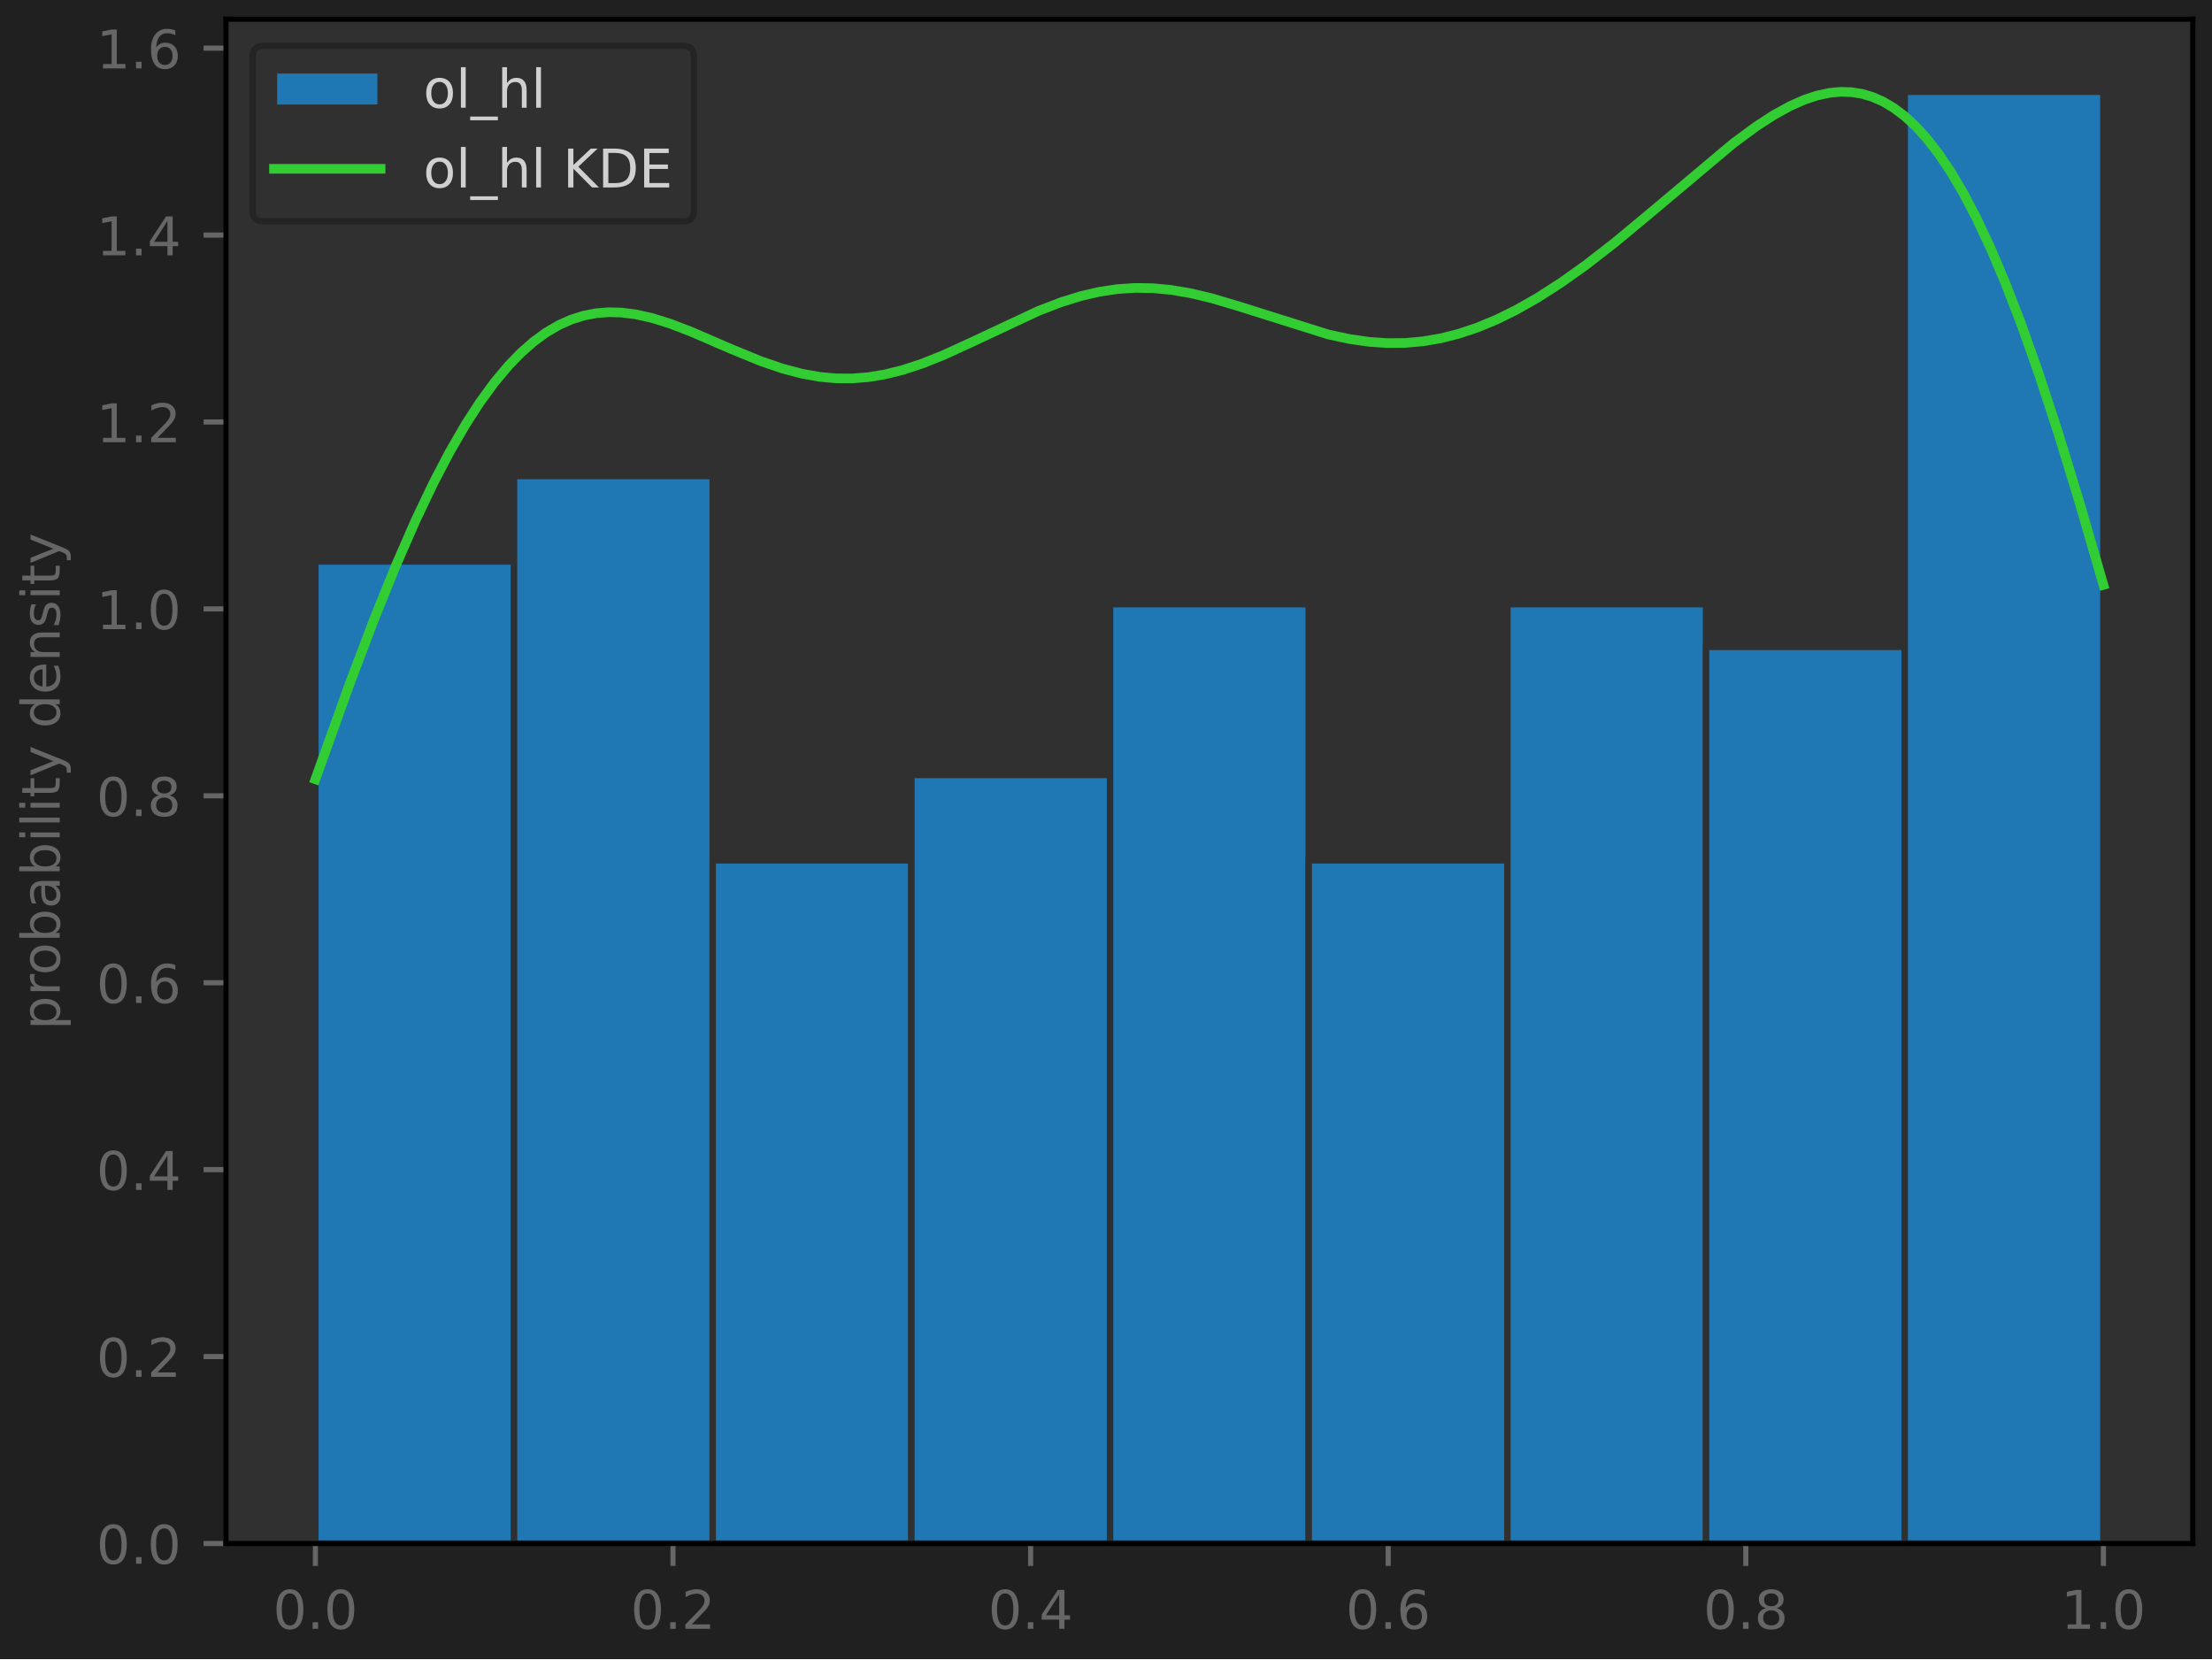
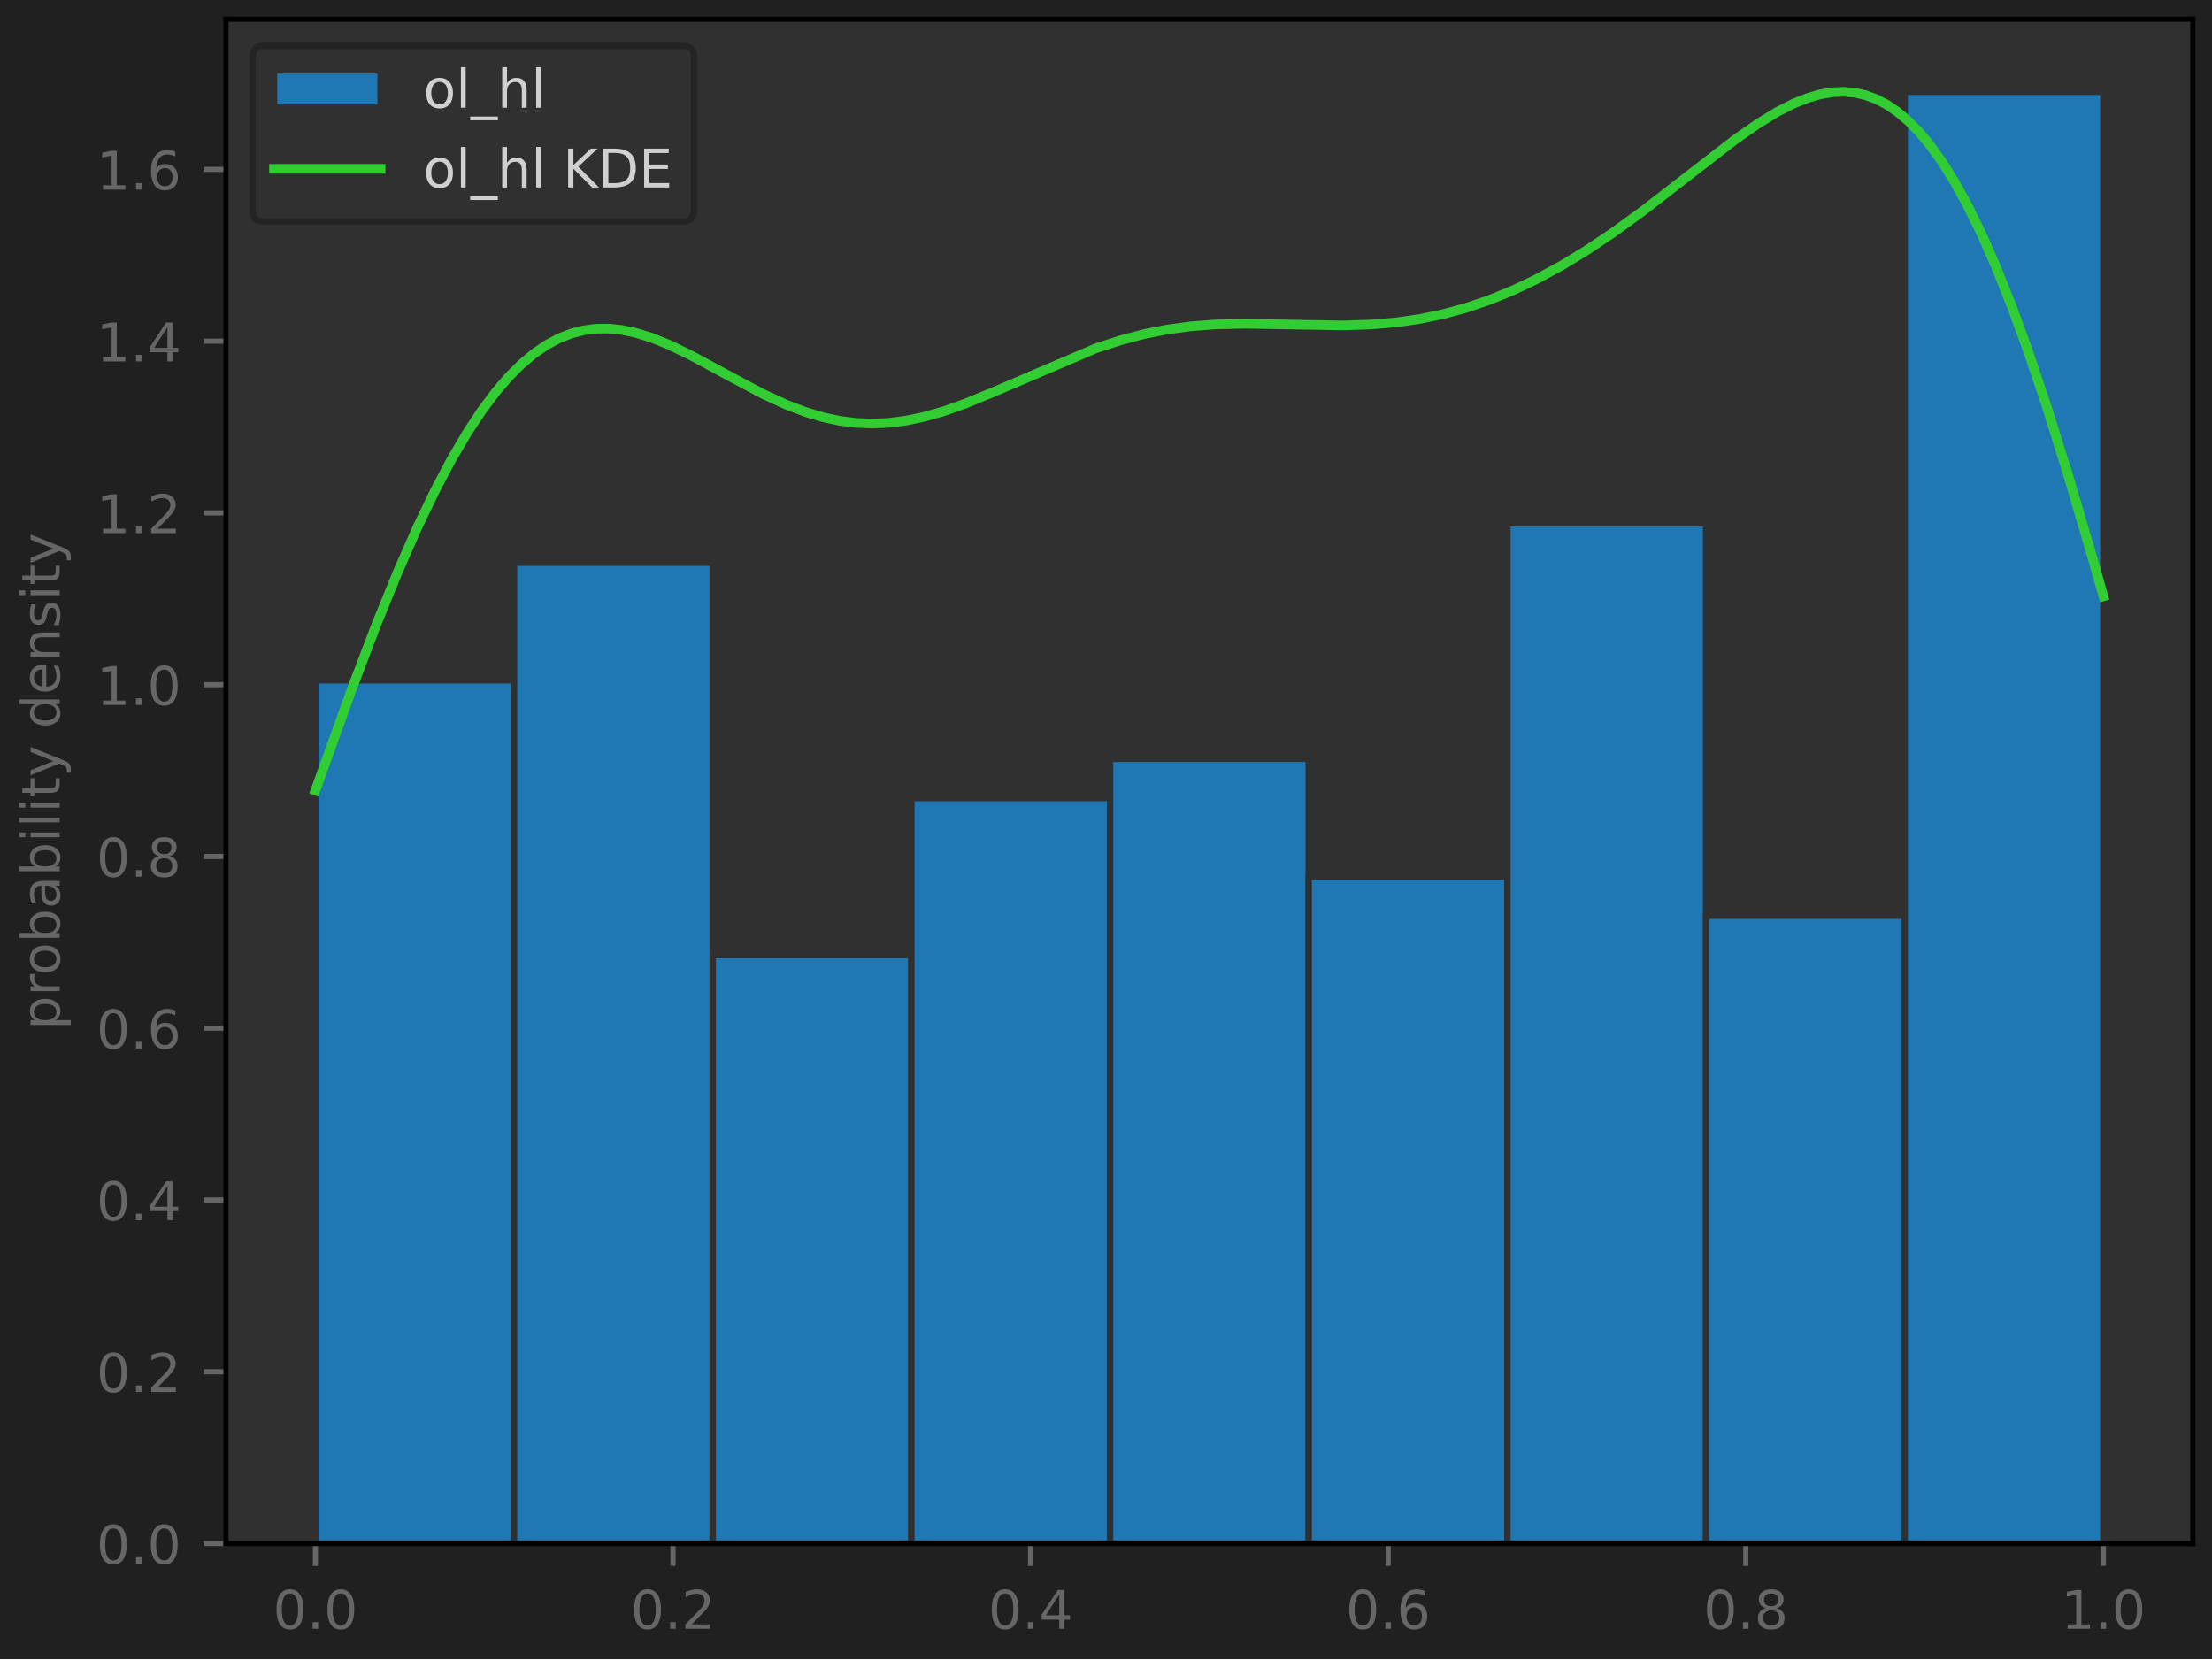
<svg xmlns="http://www.w3.org/2000/svg" xmlns:xlink="http://www.w3.org/1999/xlink" width="345.6pt" height="259.2pt" viewBox="0 0 345.6 259.2" version="1.1">
  <defs>
    <style type="text/css">*{stroke-linejoin: round; stroke-linecap: butt}</style>
  </defs>
  <g id="figure_1">
    <g id="patch_1">
      <path d="M 0 259.2  L 345.6 259.2  L 345.6 0  L 0 0  z " style="fill: #202020" />
    </g>
    <g id="axes_1">
      <g id="patch_2">
        <path d="M 35.309 241.138  L 342.6 241.138  L 342.6 3  L 35.309 3  z " style="fill: #303030" />
      </g>
      <g id="patch_3">
-         <path d="M 49.277 241.138  L 80.317 241.138  L 80.317 87.716  L 49.277 87.716  z " clip-path="url(#p6258ced83b)" style="fill: #1f77b4; stroke: #303030; stroke-linejoin: miter" />
+         <path d="M 49.277 241.138  L 80.317 241.138  L 80.317 106.285  L 49.277 106.285  z " clip-path="url(#p3b8186e7fe)" style="fill: #1f77b4; stroke: #303030; stroke-linejoin: miter" />
      </g>
      <g id="patch_4">
-         <path d="M 80.317 241.138  L 111.356 241.138  L 111.356 74.375  L 80.317 74.375  z " clip-path="url(#p6258ced83b)" style="fill: #1f77b4; stroke: #303030; stroke-linejoin: miter" />
+         <path d="M 80.317 241.138  L 111.356 241.138  L 111.356 87.896  L 80.317 87.896  z " clip-path="url(#p3b8186e7fe)" style="fill: #1f77b4; stroke: #303030; stroke-linejoin: miter" />
      </g>
      <g id="patch_5">
-         <path d="M 111.356 241.138  L 142.395 241.138  L 142.395 134.41  L 111.356 134.41  z " clip-path="url(#p6258ced83b)" style="fill: #1f77b4; stroke: #303030; stroke-linejoin: miter" />
+         <path d="M 111.356 241.138  L 142.395 241.138  L 142.395 149.193  L 111.356 149.193  z " clip-path="url(#p3b8186e7fe)" style="fill: #1f77b4; stroke: #303030; stroke-linejoin: miter" />
      </g>
      <g id="patch_6">
-         <path d="M 142.395 241.138  L 173.435 241.138  L 173.435 121.068  L 142.395 121.068  z " clip-path="url(#p6258ced83b)" style="fill: #1f77b4; stroke: #303030; stroke-linejoin: miter" />
+         <path d="M 142.395 241.138  L 173.435 241.138  L 173.435 124.674  L 142.395 124.674  z " clip-path="url(#p3b8186e7fe)" style="fill: #1f77b4; stroke: #303030; stroke-linejoin: miter" />
      </g>
      <g id="patch_7">
-         <path d="M 173.435 241.138  L 204.474 241.138  L 204.474 94.386  L 173.435 94.386  z " clip-path="url(#p6258ced83b)" style="fill: #1f77b4; stroke: #303030; stroke-linejoin: miter" />
+         <path d="M 173.435 241.138  L 204.474 241.138  L 204.474 118.545  L 173.435 118.545  z " clip-path="url(#p3b8186e7fe)" style="fill: #1f77b4; stroke: #303030; stroke-linejoin: miter" />
      </g>
      <g id="patch_8">
-         <path d="M 204.474 241.138  L 235.514 241.138  L 235.514 134.41  L 204.474 134.41  z " clip-path="url(#p6258ced83b)" style="fill: #1f77b4; stroke: #303030; stroke-linejoin: miter" />
+         <path d="M 204.474 241.138  L 235.514 241.138  L 235.514 136.934  L 204.474 136.934  z " clip-path="url(#p3b8186e7fe)" style="fill: #1f77b4; stroke: #303030; stroke-linejoin: miter" />
      </g>
      <g id="patch_9">
-         <path d="M 235.514 241.138  L 266.553 241.138  L 266.553 94.386  L 235.514 94.386  z " clip-path="url(#p6258ced83b)" style="fill: #1f77b4; stroke: #303030; stroke-linejoin: miter" />
+         <path d="M 235.514 241.138  L 266.553 241.138  L 266.553 81.766  L 235.514 81.766  z " clip-path="url(#p3b8186e7fe)" style="fill: #1f77b4; stroke: #303030; stroke-linejoin: miter" />
      </g>
      <g id="patch_10">
-         <path d="M 266.553 241.138  L 297.593 241.138  L 297.593 101.057  L 266.553 101.057  z " clip-path="url(#p6258ced83b)" style="fill: #1f77b4; stroke: #303030; stroke-linejoin: miter" />
+         <path d="M 266.553 241.138  L 297.593 241.138  L 297.593 143.063  L 266.553 143.063  z " clip-path="url(#p3b8186e7fe)" style="fill: #1f77b4; stroke: #303030; stroke-linejoin: miter" />
      </g>
      <g id="patch_11">
-         <path d="M 297.593 241.138  L 328.632 241.138  L 328.632 14.34  L 297.593 14.34  z " clip-path="url(#p6258ced83b)" style="fill: #1f77b4; stroke: #303030; stroke-linejoin: miter" />
+         <path d="M 297.593 241.138  L 328.632 241.138  L 328.632 14.34  L 297.593 14.34  z " clip-path="url(#p3b8186e7fe)" style="fill: #1f77b4; stroke: #303030; stroke-linejoin: miter" />
      </g>
      <g id="matplotlib.axis_1">
        <g id="xtick_1">
          <g id="line2d_1">
            <defs>
-               <path id="m32afa3fae5" d="M 0 0  L 0 3.5  " style="stroke: #666666; stroke-width: 0.8" />
-             </defs>
-             <g>
-               <use xlink:href="#m32afa3fae5" x="49.277" y="241.138" style="fill: #666666; stroke: #666666; stroke-width: 0.8" />
+               <path id="mbceb4ef5d3" d="M 0 0  L 0 3.5  " style="stroke: #666666; stroke-width: 0.8" />
+             </defs>
+             <g>
+               <use xlink:href="#mbceb4ef5d3" x="49.277" y="241.138" style="fill: #666666; stroke: #666666; stroke-width: 0.8" />
            </g>
          </g>
          <g id="text_1">
            <g style="fill: #666666" transform="translate(42.65351 254.4674) scale(0.0833 -0.0833)">
              <defs>
                <path id="DejaVuSans-30" d="M 2034 4250  Q 1547 4250 1301 3770  Q 1056 3291 1056 2328  Q 1056 1369 1301 889  Q 1547 409 2034 409  Q 2525 409 2770 889  Q 3016 1369 3016 2328  Q 3016 3291 2770 3770  Q 2525 4250 2034 4250  z M 2034 4750  Q 2819 4750 3233 4129  Q 3647 3509 3647 2328  Q 3647 1150 3233 529  Q 2819 -91 2034 -91  Q 1250 -91 836 529  Q 422 1150 422 2328  Q 422 3509 836 4129  Q 1250 4750 2034 4750  z " transform="scale(0.015625)" />
                <path id="DejaVuSans-2e" d="M 684 794  L 1344 794  L 1344 0  L 684 0  L 684 794  z " transform="scale(0.015625)" />
              </defs>
              <use xlink:href="#DejaVuSans-30" />
              <use xlink:href="#DejaVuSans-2e" x="63.623" />
              <use xlink:href="#DejaVuSans-30" x="95.41" />
            </g>
          </g>
        </g>
        <g id="xtick_2">
          <g id="line2d_2">
            <g>
-               <use xlink:href="#m32afa3fae5" x="105.148" y="241.138" style="fill: #666666; stroke: #666666; stroke-width: 0.8" />
+               <use xlink:href="#mbceb4ef5d3" x="105.148" y="241.138" style="fill: #666666; stroke: #666666; stroke-width: 0.8" />
            </g>
          </g>
          <g id="text_2">
            <g style="fill: #666666" transform="translate(98.52448 254.4674) scale(0.0833 -0.0833)">
              <defs>
                <path id="DejaVuSans-32" d="M 1228 531  L 3431 531  L 3431 0  L 469 0  L 469 531  Q 828 903 1448 1529  Q 2069 2156 2228 2338  Q 2531 2678 2651 2914  Q 2772 3150 2772 3378  Q 2772 3750 2511 3984  Q 2250 4219 1831 4219  Q 1534 4219 1204 4116  Q 875 4013 500 3803  L 500 4441  Q 881 4594 1212 4672  Q 1544 4750 1819 4750  Q 2544 4750 2975 4387  Q 3406 4025 3406 3419  Q 3406 3131 3298 2873  Q 3191 2616 2906 2266  Q 2828 2175 2409 1742  Q 1991 1309 1228 531  z " transform="scale(0.015625)" />
              </defs>
              <use xlink:href="#DejaVuSans-30" />
              <use xlink:href="#DejaVuSans-2e" x="63.623" />
              <use xlink:href="#DejaVuSans-32" x="95.41" />
            </g>
          </g>
        </g>
        <g id="xtick_3">
          <g id="line2d_3">
            <g>
-               <use xlink:href="#m32afa3fae5" x="161.019" y="241.138" style="fill: #666666; stroke: #666666; stroke-width: 0.8" />
+               <use xlink:href="#mbceb4ef5d3" x="161.019" y="241.138" style="fill: #666666; stroke: #666666; stroke-width: 0.8" />
            </g>
          </g>
          <g id="text_3">
            <g style="fill: #666666" transform="translate(154.3955 254.4674) scale(0.0833 -0.0833)">
              <defs>
                <path id="DejaVuSans-34" d="M 2419 4116  L 825 1625  L 2419 1625  L 2419 4116  z M 2253 4666  L 3047 4666  L 3047 1625  L 3713 1625  L 3713 1100  L 3047 1100  L 3047 0  L 2419 0  L 2419 1100  L 313 1100  L 313 1709  L 2253 4666  z " transform="scale(0.015625)" />
              </defs>
              <use xlink:href="#DejaVuSans-30" />
              <use xlink:href="#DejaVuSans-2e" x="63.623" />
              <use xlink:href="#DejaVuSans-34" x="95.41" />
            </g>
          </g>
        </g>
        <g id="xtick_4">
          <g id="line2d_4">
            <g>
-               <use xlink:href="#m32afa3fae5" x="216.89" y="241.138" style="fill: #666666; stroke: #666666; stroke-width: 0.8" />
+               <use xlink:href="#mbceb4ef5d3" x="216.89" y="241.138" style="fill: #666666; stroke: #666666; stroke-width: 0.8" />
            </g>
          </g>
          <g id="text_4">
            <g style="fill: #666666" transform="translate(210.2664 254.4674) scale(0.0833 -0.0833)">
              <defs>
                <path id="DejaVuSans-36" d="M 2113 2584  Q 1688 2584 1439 2293  Q 1191 2003 1191 1497  Q 1191 994 1439 701  Q 1688 409 2113 409  Q 2538 409 2786 701  Q 3034 994 3034 1497  Q 3034 2003 2786 2293  Q 2538 2584 2113 2584  z M 3366 4563  L 3366 3988  Q 3128 4100 2886 4159  Q 2644 4219 2406 4219  Q 1781 4219 1451 3797  Q 1122 3375 1075 2522  Q 1259 2794 1537 2939  Q 1816 3084 2150 3084  Q 2853 3084 3261 2657  Q 3669 2231 3669 1497  Q 3669 778 3244 343  Q 2819 -91 2113 -91  Q 1303 -91 875 529  Q 447 1150 447 2328  Q 447 3434 972 4092  Q 1497 4750 2381 4750  Q 2619 4750 2861 4703  Q 3103 4656 3366 4563  z " transform="scale(0.015625)" />
              </defs>
              <use xlink:href="#DejaVuSans-30" />
              <use xlink:href="#DejaVuSans-2e" x="63.623" />
              <use xlink:href="#DejaVuSans-36" x="95.41" />
            </g>
          </g>
        </g>
        <g id="xtick_5">
          <g id="line2d_5">
            <g>
-               <use xlink:href="#m32afa3fae5" x="272.761" y="241.138" style="fill: #666666; stroke: #666666; stroke-width: 0.8" />
+               <use xlink:href="#mbceb4ef5d3" x="272.761" y="241.138" style="fill: #666666; stroke: #666666; stroke-width: 0.8" />
            </g>
          </g>
          <g id="text_5">
            <g style="fill: #666666" transform="translate(266.1374 254.4674) scale(0.0833 -0.0833)">
              <defs>
                <path id="DejaVuSans-38" d="M 2034 2216  Q 1584 2216 1326 1975  Q 1069 1734 1069 1313  Q 1069 891 1326 650  Q 1584 409 2034 409  Q 2484 409 2743 651  Q 3003 894 3003 1313  Q 3003 1734 2745 1975  Q 2488 2216 2034 2216  z M 1403 2484  Q 997 2584 770 2862  Q 544 3141 544 3541  Q 544 4100 942 4425  Q 1341 4750 2034 4750  Q 2731 4750 3128 4425  Q 3525 4100 3525 3541  Q 3525 3141 3298 2862  Q 3072 2584 2669 2484  Q 3125 2378 3379 2068  Q 3634 1759 3634 1313  Q 3634 634 3220 271  Q 2806 -91 2034 -91  Q 1263 -91 848 271  Q 434 634 434 1313  Q 434 1759 690 2068  Q 947 2378 1403 2484  z M 1172 3481  Q 1172 3119 1398 2916  Q 1625 2713 2034 2713  Q 2441 2713 2670 2916  Q 2900 3119 2900 3481  Q 2900 3844 2670 4047  Q 2441 4250 2034 4250  Q 1625 4250 1398 4047  Q 1172 3844 1172 3481  z " transform="scale(0.015625)" />
              </defs>
              <use xlink:href="#DejaVuSans-30" />
              <use xlink:href="#DejaVuSans-2e" x="63.623" />
              <use xlink:href="#DejaVuSans-38" x="95.41" />
            </g>
          </g>
        </g>
        <g id="xtick_6">
          <g id="line2d_6">
            <g>
-               <use xlink:href="#m32afa3fae5" x="328.632" y="241.138" style="fill: #666666; stroke: #666666; stroke-width: 0.8" />
+               <use xlink:href="#mbceb4ef5d3" x="328.632" y="241.138" style="fill: #666666; stroke: #666666; stroke-width: 0.8" />
            </g>
          </g>
          <g id="text_6">
            <g style="fill: #666666" transform="translate(322.0084 254.4674) scale(0.0833 -0.0833)">
              <defs>
                <path id="DejaVuSans-31" d="M 794 531  L 1825 531  L 1825 4091  L 703 3866  L 703 4441  L 1819 4666  L 2450 4666  L 2450 531  L 3481 531  L 3481 0  L 794 0  L 794 531  z " transform="scale(0.015625)" />
              </defs>
              <use xlink:href="#DejaVuSans-31" />
              <use xlink:href="#DejaVuSans-2e" x="63.623" />
              <use xlink:href="#DejaVuSans-30" x="95.41" />
            </g>
          </g>
        </g>
      </g>
      <g id="matplotlib.axis_2">
        <g id="ytick_1">
          <g id="line2d_7">
            <defs>
-               <path id="me15aaa37e0" d="M 0 0  L -3.5 0  " style="stroke: #666666; stroke-width: 0.8" />
-             </defs>
-             <g>
-               <use xlink:href="#me15aaa37e0" x="35.309" y="241.138" style="fill: #666666; stroke: #666666; stroke-width: 0.8" />
+               <path id="m09295ddb69" d="M 0 0  L -3.5 0  " style="stroke: #666666; stroke-width: 0.8" />
+             </defs>
+             <g>
+               <use xlink:href="#m09295ddb69" x="35.309" y="241.138" style="fill: #666666; stroke: #666666; stroke-width: 0.8" />
            </g>
          </g>
          <g id="text_7">
            <g style="fill: #666666" transform="translate(15.06212 244.3026) scale(0.0833 -0.0833)">
              <use xlink:href="#DejaVuSans-30" />
              <use xlink:href="#DejaVuSans-2e" x="63.623" />
              <use xlink:href="#DejaVuSans-30" x="95.41" />
            </g>
          </g>
        </g>
        <g id="ytick_2">
          <g id="line2d_8">
            <g>
-               <use xlink:href="#me15aaa37e0" x="35.309" y="211.936" style="fill: #666666; stroke: #666666; stroke-width: 0.8" />
+               <use xlink:href="#m09295ddb69" x="35.309" y="214.304" style="fill: #666666; stroke: #666666; stroke-width: 0.8" />
            </g>
          </g>
          <g id="text_8">
-             <g style="fill: #666666" transform="translate(15.06212 215.1006) scale(0.0833 -0.0833)">
+             <g style="fill: #666666" transform="translate(15.06212 217.4683) scale(0.0833 -0.0833)">
              <use xlink:href="#DejaVuSans-30" />
              <use xlink:href="#DejaVuSans-2e" x="63.623" />
              <use xlink:href="#DejaVuSans-32" x="95.41" />
            </g>
          </g>
        </g>
        <g id="ytick_3">
          <g id="line2d_9">
            <g>
-               <use xlink:href="#me15aaa37e0" x="35.309" y="182.734" style="fill: #666666; stroke: #666666; stroke-width: 0.8" />
+               <use xlink:href="#m09295ddb69" x="35.309" y="187.469" style="fill: #666666; stroke: #666666; stroke-width: 0.8" />
            </g>
          </g>
          <g id="text_9">
-             <g style="fill: #666666" transform="translate(15.06212 185.8985) scale(0.0833 -0.0833)">
+             <g style="fill: #666666" transform="translate(15.06212 190.634) scale(0.0833 -0.0833)">
              <use xlink:href="#DejaVuSans-30" />
              <use xlink:href="#DejaVuSans-2e" x="63.623" />
              <use xlink:href="#DejaVuSans-34" x="95.41" />
            </g>
          </g>
        </g>
        <g id="ytick_4">
          <g id="line2d_10">
            <g>
-               <use xlink:href="#me15aaa37e0" x="35.309" y="153.532" style="fill: #666666; stroke: #666666; stroke-width: 0.8" />
+               <use xlink:href="#m09295ddb69" x="35.309" y="160.635" style="fill: #666666; stroke: #666666; stroke-width: 0.8" />
            </g>
          </g>
          <g id="text_10">
-             <g style="fill: #666666" transform="translate(15.06212 156.6964) scale(0.0833 -0.0833)">
+             <g style="fill: #666666" transform="translate(15.06212 163.7996) scale(0.0833 -0.0833)">
              <use xlink:href="#DejaVuSans-30" />
              <use xlink:href="#DejaVuSans-2e" x="63.623" />
              <use xlink:href="#DejaVuSans-36" x="95.41" />
            </g>
          </g>
        </g>
        <g id="ytick_5">
          <g id="line2d_11">
            <g>
-               <use xlink:href="#me15aaa37e0" x="35.309" y="124.33" style="fill: #666666; stroke: #666666; stroke-width: 0.8" />
+               <use xlink:href="#m09295ddb69" x="35.309" y="133.801" style="fill: #666666; stroke: #666666; stroke-width: 0.8" />
            </g>
          </g>
          <g id="text_11">
-             <g style="fill: #666666" transform="translate(15.06212 127.4944) scale(0.0833 -0.0833)">
+             <g style="fill: #666666" transform="translate(15.06212 136.9653) scale(0.0833 -0.0833)">
              <use xlink:href="#DejaVuSans-30" />
              <use xlink:href="#DejaVuSans-2e" x="63.623" />
              <use xlink:href="#DejaVuSans-38" x="95.41" />
            </g>
          </g>
        </g>
        <g id="ytick_6">
          <g id="line2d_12">
            <g>
-               <use xlink:href="#me15aaa37e0" x="35.309" y="95.128" style="fill: #666666; stroke: #666666; stroke-width: 0.8" />
+               <use xlink:href="#m09295ddb69" x="35.309" y="106.966" style="fill: #666666; stroke: #666666; stroke-width: 0.8" />
            </g>
          </g>
          <g id="text_12">
-             <g style="fill: #666666" transform="translate(15.06212 98.29231) scale(0.0833 -0.0833)">
+             <g style="fill: #666666" transform="translate(15.06212 110.131) scale(0.0833 -0.0833)">
              <use xlink:href="#DejaVuSans-31" />
              <use xlink:href="#DejaVuSans-2e" x="63.623" />
              <use xlink:href="#DejaVuSans-30" x="95.41" />
            </g>
          </g>
        </g>
        <g id="ytick_7">
          <g id="line2d_13">
            <g>
-               <use xlink:href="#me15aaa37e0" x="35.309" y="65.925" style="fill: #666666; stroke: #666666; stroke-width: 0.8" />
+               <use xlink:href="#m09295ddb69" x="35.309" y="80.132" style="fill: #666666; stroke: #666666; stroke-width: 0.8" />
            </g>
          </g>
          <g id="text_13">
-             <g style="fill: #666666" transform="translate(15.06212 69.09025) scale(0.0833 -0.0833)">
+             <g style="fill: #666666" transform="translate(15.06212 83.29666) scale(0.0833 -0.0833)">
              <use xlink:href="#DejaVuSans-31" />
              <use xlink:href="#DejaVuSans-2e" x="63.623" />
              <use xlink:href="#DejaVuSans-32" x="95.41" />
            </g>
          </g>
        </g>
        <g id="ytick_8">
          <g id="line2d_14">
            <g>
-               <use xlink:href="#me15aaa37e0" x="35.309" y="36.723" style="fill: #666666; stroke: #666666; stroke-width: 0.8" />
+               <use xlink:href="#m09295ddb69" x="35.309" y="53.298" style="fill: #666666; stroke: #666666; stroke-width: 0.8" />
            </g>
          </g>
          <g id="text_14">
-             <g style="fill: #666666" transform="translate(15.06212 39.88819) scale(0.0833 -0.0833)">
+             <g style="fill: #666666" transform="translate(15.06212 56.46233) scale(0.0833 -0.0833)">
              <use xlink:href="#DejaVuSans-31" />
              <use xlink:href="#DejaVuSans-2e" x="63.623" />
              <use xlink:href="#DejaVuSans-34" x="95.41" />
            </g>
          </g>
        </g>
        <g id="ytick_9">
          <g id="line2d_15">
            <g>
-               <use xlink:href="#me15aaa37e0" x="35.309" y="7.521" style="fill: #666666; stroke: #666666; stroke-width: 0.8" />
+               <use xlink:href="#m09295ddb69" x="35.309" y="26.463" style="fill: #666666; stroke: #666666; stroke-width: 0.8" />
            </g>
          </g>
          <g id="text_15">
-             <g style="fill: #666666" transform="translate(15.06212 10.68612) scale(0.0833 -0.0833)">
+             <g style="fill: #666666" transform="translate(15.06212 29.628) scale(0.0833 -0.0833)">
              <use xlink:href="#DejaVuSans-31" />
              <use xlink:href="#DejaVuSans-2e" x="63.623" />
              <use xlink:href="#DejaVuSans-36" x="95.41" />
            </g>
          </g>
        </g>
        <g id="text_16">
          <g style="fill: #666666" transform="translate(9.329738 160.8849) rotate(-90) scale(0.0833 -0.0833)">
            <defs>
              <path id="DejaVuSans-70" d="M 1159 525  L 1159 -1331  L 581 -1331  L 581 3500  L 1159 3500  L 1159 2969  Q 1341 3281 1617 3432  Q 1894 3584 2278 3584  Q 2916 3584 3314 3078  Q 3713 2572 3713 1747  Q 3713 922 3314 415  Q 2916 -91 2278 -91  Q 1894 -91 1617 61  Q 1341 213 1159 525  z M 3116 1747  Q 3116 2381 2855 2742  Q 2594 3103 2138 3103  Q 1681 3103 1420 2742  Q 1159 2381 1159 1747  Q 1159 1113 1420 752  Q 1681 391 2138 391  Q 2594 391 2855 752  Q 3116 1113 3116 1747  z " transform="scale(0.015625)" />
              <path id="DejaVuSans-72" d="M 2631 2963  Q 2534 3019 2420 3045  Q 2306 3072 2169 3072  Q 1681 3072 1420 2755  Q 1159 2438 1159 1844  L 1159 0  L 581 0  L 581 3500  L 1159 3500  L 1159 2956  Q 1341 3275 1631 3429  Q 1922 3584 2338 3584  Q 2397 3584 2469 3576  Q 2541 3569 2628 3553  L 2631 2963  z " transform="scale(0.015625)" />
              <path id="DejaVuSans-6f" d="M 1959 3097  Q 1497 3097 1228 2736  Q 959 2375 959 1747  Q 959 1119 1226 758  Q 1494 397 1959 397  Q 2419 397 2687 759  Q 2956 1122 2956 1747  Q 2956 2369 2687 2733  Q 2419 3097 1959 3097  z M 1959 3584  Q 2709 3584 3137 3096  Q 3566 2609 3566 1747  Q 3566 888 3137 398  Q 2709 -91 1959 -91  Q 1206 -91 779 398  Q 353 888 353 1747  Q 353 2609 779 3096  Q 1206 3584 1959 3584  z " transform="scale(0.015625)" />
              <path id="DejaVuSans-62" d="M 3116 1747  Q 3116 2381 2855 2742  Q 2594 3103 2138 3103  Q 1681 3103 1420 2742  Q 1159 2381 1159 1747  Q 1159 1113 1420 752  Q 1681 391 2138 391  Q 2594 391 2855 752  Q 3116 1113 3116 1747  z M 1159 2969  Q 1341 3281 1617 3432  Q 1894 3584 2278 3584  Q 2916 3584 3314 3078  Q 3713 2572 3713 1747  Q 3713 922 3314 415  Q 2916 -91 2278 -91  Q 1894 -91 1617 61  Q 1341 213 1159 525  L 1159 0  L 581 0  L 581 4863  L 1159 4863  L 1159 2969  z " transform="scale(0.015625)" />
              <path id="DejaVuSans-61" d="M 2194 1759  Q 1497 1759 1228 1600  Q 959 1441 959 1056  Q 959 750 1161 570  Q 1363 391 1709 391  Q 2188 391 2477 730  Q 2766 1069 2766 1631  L 2766 1759  L 2194 1759  z M 3341 1997  L 3341 0  L 2766 0  L 2766 531  Q 2569 213 2275 61  Q 1981 -91 1556 -91  Q 1019 -91 701 211  Q 384 513 384 1019  Q 384 1609 779 1909  Q 1175 2209 1959 2209  L 2766 2209  L 2766 2266  Q 2766 2663 2505 2880  Q 2244 3097 1772 3097  Q 1472 3097 1187 3025  Q 903 2953 641 2809  L 641 3341  Q 956 3463 1253 3523  Q 1550 3584 1831 3584  Q 2591 3584 2966 3190  Q 3341 2797 3341 1997  z " transform="scale(0.015625)" />
              <path id="DejaVuSans-69" d="M 603 3500  L 1178 3500  L 1178 0  L 603 0  L 603 3500  z M 603 4863  L 1178 4863  L 1178 4134  L 603 4134  L 603 4863  z " transform="scale(0.015625)" />
              <path id="DejaVuSans-6c" d="M 603 4863  L 1178 4863  L 1178 0  L 603 0  L 603 4863  z " transform="scale(0.015625)" />
              <path id="DejaVuSans-74" d="M 1172 4494  L 1172 3500  L 2356 3500  L 2356 3053  L 1172 3053  L 1172 1153  Q 1172 725 1289 603  Q 1406 481 1766 481  L 2356 481  L 2356 0  L 1766 0  Q 1100 0 847 248  Q 594 497 594 1153  L 594 3053  L 172 3053  L 172 3500  L 594 3500  L 594 4494  L 1172 4494  z " transform="scale(0.015625)" />
              <path id="DejaVuSans-79" d="M 2059 -325  Q 1816 -950 1584 -1140  Q 1353 -1331 966 -1331  L 506 -1331  L 506 -850  L 844 -850  Q 1081 -850 1212 -737  Q 1344 -625 1503 -206  L 1606 56  L 191 3500  L 800 3500  L 1894 763  L 2988 3500  L 3597 3500  L 2059 -325  z " transform="scale(0.015625)" />
              <path id="DejaVuSans-20" transform="scale(0.015625)" />
              <path id="DejaVuSans-64" d="M 2906 2969  L 2906 4863  L 3481 4863  L 3481 0  L 2906 0  L 2906 525  Q 2725 213 2448 61  Q 2172 -91 1784 -91  Q 1150 -91 751 415  Q 353 922 353 1747  Q 353 2572 751 3078  Q 1150 3584 1784 3584  Q 2172 3584 2448 3432  Q 2725 3281 2906 2969  z M 947 1747  Q 947 1113 1208 752  Q 1469 391 1925 391  Q 2381 391 2643 752  Q 2906 1113 2906 1747  Q 2906 2381 2643 2742  Q 2381 3103 1925 3103  Q 1469 3103 1208 2742  Q 947 2381 947 1747  z " transform="scale(0.015625)" />
              <path id="DejaVuSans-65" d="M 3597 1894  L 3597 1613  L 953 1613  Q 991 1019 1311 708  Q 1631 397 2203 397  Q 2534 397 2845 478  Q 3156 559 3463 722  L 3463 178  Q 3153 47 2828 -22  Q 2503 -91 2169 -91  Q 1331 -91 842 396  Q 353 884 353 1716  Q 353 2575 817 3079  Q 1281 3584 2069 3584  Q 2775 3584 3186 3129  Q 3597 2675 3597 1894  z M 3022 2063  Q 3016 2534 2758 2815  Q 2500 3097 2075 3097  Q 1594 3097 1305 2825  Q 1016 2553 972 2059  L 3022 2063  z " transform="scale(0.015625)" />
              <path id="DejaVuSans-6e" d="M 3513 2113  L 3513 0  L 2938 0  L 2938 2094  Q 2938 2591 2744 2837  Q 2550 3084 2163 3084  Q 1697 3084 1428 2787  Q 1159 2491 1159 1978  L 1159 0  L 581 0  L 581 3500  L 1159 3500  L 1159 2956  Q 1366 3272 1645 3428  Q 1925 3584 2291 3584  Q 2894 3584 3203 3211  Q 3513 2838 3513 2113  z " transform="scale(0.015625)" />
              <path id="DejaVuSans-73" d="M 2834 3397  L 2834 2853  Q 2591 2978 2328 3040  Q 2066 3103 1784 3103  Q 1356 3103 1142 2972  Q 928 2841 928 2578  Q 928 2378 1081 2264  Q 1234 2150 1697 2047  L 1894 2003  Q 2506 1872 2764 1633  Q 3022 1394 3022 966  Q 3022 478 2636 193  Q 2250 -91 1575 -91  Q 1294 -91 989 -36  Q 684 19 347 128  L 347 722  Q 666 556 975 473  Q 1284 391 1588 391  Q 1994 391 2212 530  Q 2431 669 2431 922  Q 2431 1156 2273 1281  Q 2116 1406 1581 1522  L 1381 1569  Q 847 1681 609 1914  Q 372 2147 372 2553  Q 372 3047 722 3315  Q 1072 3584 1716 3584  Q 2034 3584 2315 3537  Q 2597 3491 2834 3397  z " transform="scale(0.015625)" />
            </defs>
            <use xlink:href="#DejaVuSans-70" />
            <use xlink:href="#DejaVuSans-72" x="63.477" />
            <use xlink:href="#DejaVuSans-6f" x="102.34" />
            <use xlink:href="#DejaVuSans-62" x="163.521" />
            <use xlink:href="#DejaVuSans-61" x="226.998" />
            <use xlink:href="#DejaVuSans-62" x="288.277" />
            <use xlink:href="#DejaVuSans-69" x="351.754" />
            <use xlink:href="#DejaVuSans-6c" x="379.537" />
            <use xlink:href="#DejaVuSans-69" x="407.32" />
            <use xlink:href="#DejaVuSans-74" x="435.104" />
            <use xlink:href="#DejaVuSans-79" x="474.312" />
            <use xlink:href="#DejaVuSans-20" x="533.492" />
            <use xlink:href="#DejaVuSans-64" x="565.279" />
            <use xlink:href="#DejaVuSans-65" x="628.756" />
            <use xlink:href="#DejaVuSans-6e" x="690.279" />
            <use xlink:href="#DejaVuSans-73" x="753.658" />
            <use xlink:href="#DejaVuSans-69" x="805.758" />
            <use xlink:href="#DejaVuSans-74" x="833.541" />
            <use xlink:href="#DejaVuSans-79" x="872.75" />
          </g>
        </g>
      </g>
      <g id="line2d_16">
-         <path d="M 49.277 121.745  L 54.59 106.928  L 58.505 96.606  L 61.861 88.328  L 64.937 81.299  L 67.733 75.434  L 70.25 70.622  L 72.766 66.278  L 75.004 62.823  L 77.241 59.759  L 79.478 57.09  L 81.435 55.077  L 83.393 53.361  L 85.35 51.936  L 87.307 50.792  L 89.265 49.92  L 91.222 49.304  L 93.18 48.929  L 95.137 48.777  L 97.095 48.83  L 99.332 49.112  L 101.848 49.674  L 104.645 50.543  L 108 51.829  L 114.152 54.489  L 118.906 56.437  L 122.262 57.584  L 125.338 58.392  L 128.134 58.884  L 130.651 59.111  L 133.168 59.122  L 135.684 58.918  L 138.201 58.504  L 140.997 57.815  L 144.073 56.809  L 147.429 55.47  L 151.903 53.42  L 162.249 48.574  L 165.885 47.179  L 168.961 46.23  L 171.757 45.586  L 174.553 45.166  L 177.35 44.98  L 180.146 45.024  L 182.942 45.289  L 186.018 45.81  L 189.374 46.611  L 193.569 47.86  L 207.55 52.259  L 210.906 52.976  L 213.982 53.413  L 216.778 53.601  L 219.575 53.574  L 222.371 53.321  L 225.167 52.839  L 227.964 52.129  L 230.76 51.196  L 233.836 49.922  L 236.912 48.407  L 240.268 46.498  L 243.903 44.161  L 247.818 41.372  L 252.292 37.899  L 257.884 33.253  L 270.748 22.441  L 274.383 19.757  L 277.179 17.946  L 279.696 16.564  L 281.933 15.576  L 283.89 14.927  L 285.848 14.508  L 287.526 14.349  L 289.204 14.392  L 290.881 14.653  L 292.559 15.147  L 294.237 15.886  L 295.915 16.884  L 297.593 18.152  L 299.27 19.699  L 300.948 21.534  L 302.906 24.048  L 304.863 26.967  L 306.821 30.296  L 308.778 34.032  L 311.015 38.793  L 313.252 44.061  L 315.769 50.565  L 318.565 58.456  L 321.641 67.856  L 324.997 78.833  L 328.632 91.376  L 328.632 91.376  " clip-path="url(#p6258ced83b)" style="fill: none; stroke: #32cd32; stroke-width: 1.5; stroke-linecap: square" />
+         <path d="M 49.277 123.496  L 54.87 107.915  L 58.785 97.618  L 62.14 89.368  L 65.216 82.374  L 68.013 76.554  L 70.529 71.795  L 73.046 67.516  L 75.283 64.132  L 77.52 61.153  L 79.478 58.882  L 81.435 56.922  L 83.393 55.271  L 85.35 53.924  L 87.307 52.87  L 89.265 52.099  L 91.222 51.597  L 93.18 51.348  L 95.137 51.334  L 97.095 51.535  L 99.332 52  L 101.848 52.783  L 104.645 53.915  L 108 55.539  L 113.313 58.416  L 119.186 61.539  L 122.821 63.214  L 125.897 64.385  L 128.693 65.212  L 131.21 65.744  L 133.727 66.064  L 136.243 66.17  L 138.76 66.064  L 141.557 65.71  L 144.353 65.126  L 147.429 64.252  L 150.784 63.069  L 154.979 61.348  L 171.198 54.428  L 175.113 53.149  L 178.748 52.195  L 182.383 51.475  L 186.018 50.984  L 189.933 50.686  L 194.407 50.58  L 200.559 50.684  L 209.787 50.843  L 214.262 50.696  L 218.176 50.359  L 221.812 49.835  L 225.447 49.084  L 229.082 48.093  L 232.717 46.857  L 236.353 45.374  L 239.988 43.65  L 243.903 41.532  L 247.818 39.158  L 252.012 36.354  L 256.766 32.899  L 263.198 27.912  L 271.027 21.86  L 274.663 19.321  L 277.739 17.447  L 280.255 16.172  L 282.492 15.283  L 284.45 14.727  L 286.407 14.408  L 288.085 14.344  L 289.763 14.49  L 291.441 14.862  L 293.118 15.478  L 294.796 16.349  L 296.474 17.489  L 298.152 18.91  L 299.83 20.62  L 301.507 22.628  L 303.465 25.352  L 305.422 28.492  L 307.38 32.047  L 309.617 36.612  L 311.854 41.7  L 314.371 48.02  L 316.887 54.93  L 319.684 63.235  L 323.039 73.949  L 326.954 87.262  L 328.632 93.164  L 328.632 93.164  " clip-path="url(#p3b8186e7fe)" style="fill: none; stroke: #32cd32; stroke-width: 1.5; stroke-linecap: square" />
      </g>
      <g id="patch_12">
        <path d="M 35.309 241.138  L 35.309 3  " style="fill: none; stroke: #000000; stroke-width: 0.8; stroke-linejoin: miter; stroke-linecap: square" />
      </g>
      <g id="patch_13">
        <path d="M 342.6 241.138  L 342.6 3  " style="fill: none; stroke: #000000; stroke-width: 0.8; stroke-linejoin: miter; stroke-linecap: square" />
      </g>
      <g id="patch_14">
        <path d="M 35.309 241.138  L 342.6 241.138  " style="fill: none; stroke: #000000; stroke-width: 0.8; stroke-linejoin: miter; stroke-linecap: square" />
      </g>
      <g id="patch_15">
        <path d="M 35.309 3  L 342.6 3  " style="fill: none; stroke: #000000; stroke-width: 0.8; stroke-linejoin: miter; stroke-linecap: square" />
      </g>
      <g id="legend_1">
        <g id="patch_16">
          <path d="M 41.14 34.581  L 106.753 34.581  Q 108.419 34.581 108.419 32.915  L 108.419 8.831  Q 108.419 7.165 106.753 7.165  L 41.14 7.165  Q 39.474 7.165 39.474 8.831  L 39.474 32.915  Q 39.474 34.581 41.14 34.581  z " style="fill: #303030; opacity: 0.7; stroke: #202020; stroke-linejoin: miter" />
        </g>
        <g id="patch_17">
          <path d="M 42.806 16.827  L 59.466 16.827  L 59.466 10.996  L 42.806 10.996  z " style="fill: #1f77b4; stroke: #303030; stroke-linejoin: miter" />
        </g>
        <g id="text_17">
          <g style="fill: #d0d0d0" transform="translate(66.13042 16.82674) scale(0.0833 -0.0833)">
            <defs>
              <path id="DejaVuSans-5f" d="M 3263 -1063  L 3263 -1509  L -63 -1509  L -63 -1063  L 3263 -1063  z " transform="scale(0.015625)" />
              <path id="DejaVuSans-68" d="M 3513 2113  L 3513 0  L 2938 0  L 2938 2094  Q 2938 2591 2744 2837  Q 2550 3084 2163 3084  Q 1697 3084 1428 2787  Q 1159 2491 1159 1978  L 1159 0  L 581 0  L 581 4863  L 1159 4863  L 1159 2956  Q 1366 3272 1645 3428  Q 1925 3584 2291 3584  Q 2894 3584 3203 3211  Q 3513 2838 3513 2113  z " transform="scale(0.015625)" />
            </defs>
            <use xlink:href="#DejaVuSans-6f" />
            <use xlink:href="#DejaVuSans-6c" x="61.182" />
            <use xlink:href="#DejaVuSans-5f" x="88.965" />
            <use xlink:href="#DejaVuSans-68" x="138.965" />
            <use xlink:href="#DejaVuSans-6c" x="202.344" />
          </g>
        </g>
        <g id="line2d_17">
          <path d="M 42.806 26.37  L 51.136 26.37  L 59.466 26.37  " style="fill: none; stroke: #32cd32; stroke-width: 1.5; stroke-linecap: square" />
        </g>
        <g id="text_18">
          <g style="fill: #d0d0d0" transform="translate(66.13042 29.2853) scale(0.0833 -0.0833)">
            <defs>
              <path id="DejaVuSans-4b" d="M 628 4666  L 1259 4666  L 1259 2694  L 3353 4666  L 4166 4666  L 1850 2491  L 4331 0  L 3500 0  L 1259 2247  L 1259 0  L 628 0  L 628 4666  z " transform="scale(0.015625)" />
              <path id="DejaVuSans-44" d="M 1259 4147  L 1259 519  L 2022 519  Q 2988 519 3436 956  Q 3884 1394 3884 2338  Q 3884 3275 3436 3711  Q 2988 4147 2022 4147  L 1259 4147  z M 628 4666  L 1925 4666  Q 3281 4666 3915 4102  Q 4550 3538 4550 2338  Q 4550 1131 3912 565  Q 3275 0 1925 0  L 628 0  L 628 4666  z " transform="scale(0.015625)" />
              <path id="DejaVuSans-45" d="M 628 4666  L 3578 4666  L 3578 4134  L 1259 4134  L 1259 2753  L 3481 2753  L 3481 2222  L 1259 2222  L 1259 531  L 3634 531  L 3634 0  L 628 0  L 628 4666  z " transform="scale(0.015625)" />
            </defs>
            <use xlink:href="#DejaVuSans-6f" />
            <use xlink:href="#DejaVuSans-6c" x="61.182" />
            <use xlink:href="#DejaVuSans-5f" x="88.965" />
            <use xlink:href="#DejaVuSans-68" x="138.965" />
            <use xlink:href="#DejaVuSans-6c" x="202.344" />
            <use xlink:href="#DejaVuSans-20" x="230.127" />
            <use xlink:href="#DejaVuSans-4b" x="261.914" />
            <use xlink:href="#DejaVuSans-44" x="327.49" />
            <use xlink:href="#DejaVuSans-45" x="404.492" />
          </g>
        </g>
      </g>
    </g>
  </g>
  <defs>
-     <clipPath id="p6258ced83b">
+     <clipPath id="p3b8186e7fe">
      <rect x="35.309" y="3" width="307.29" height="238.138" />
    </clipPath>
  </defs>
</svg>
